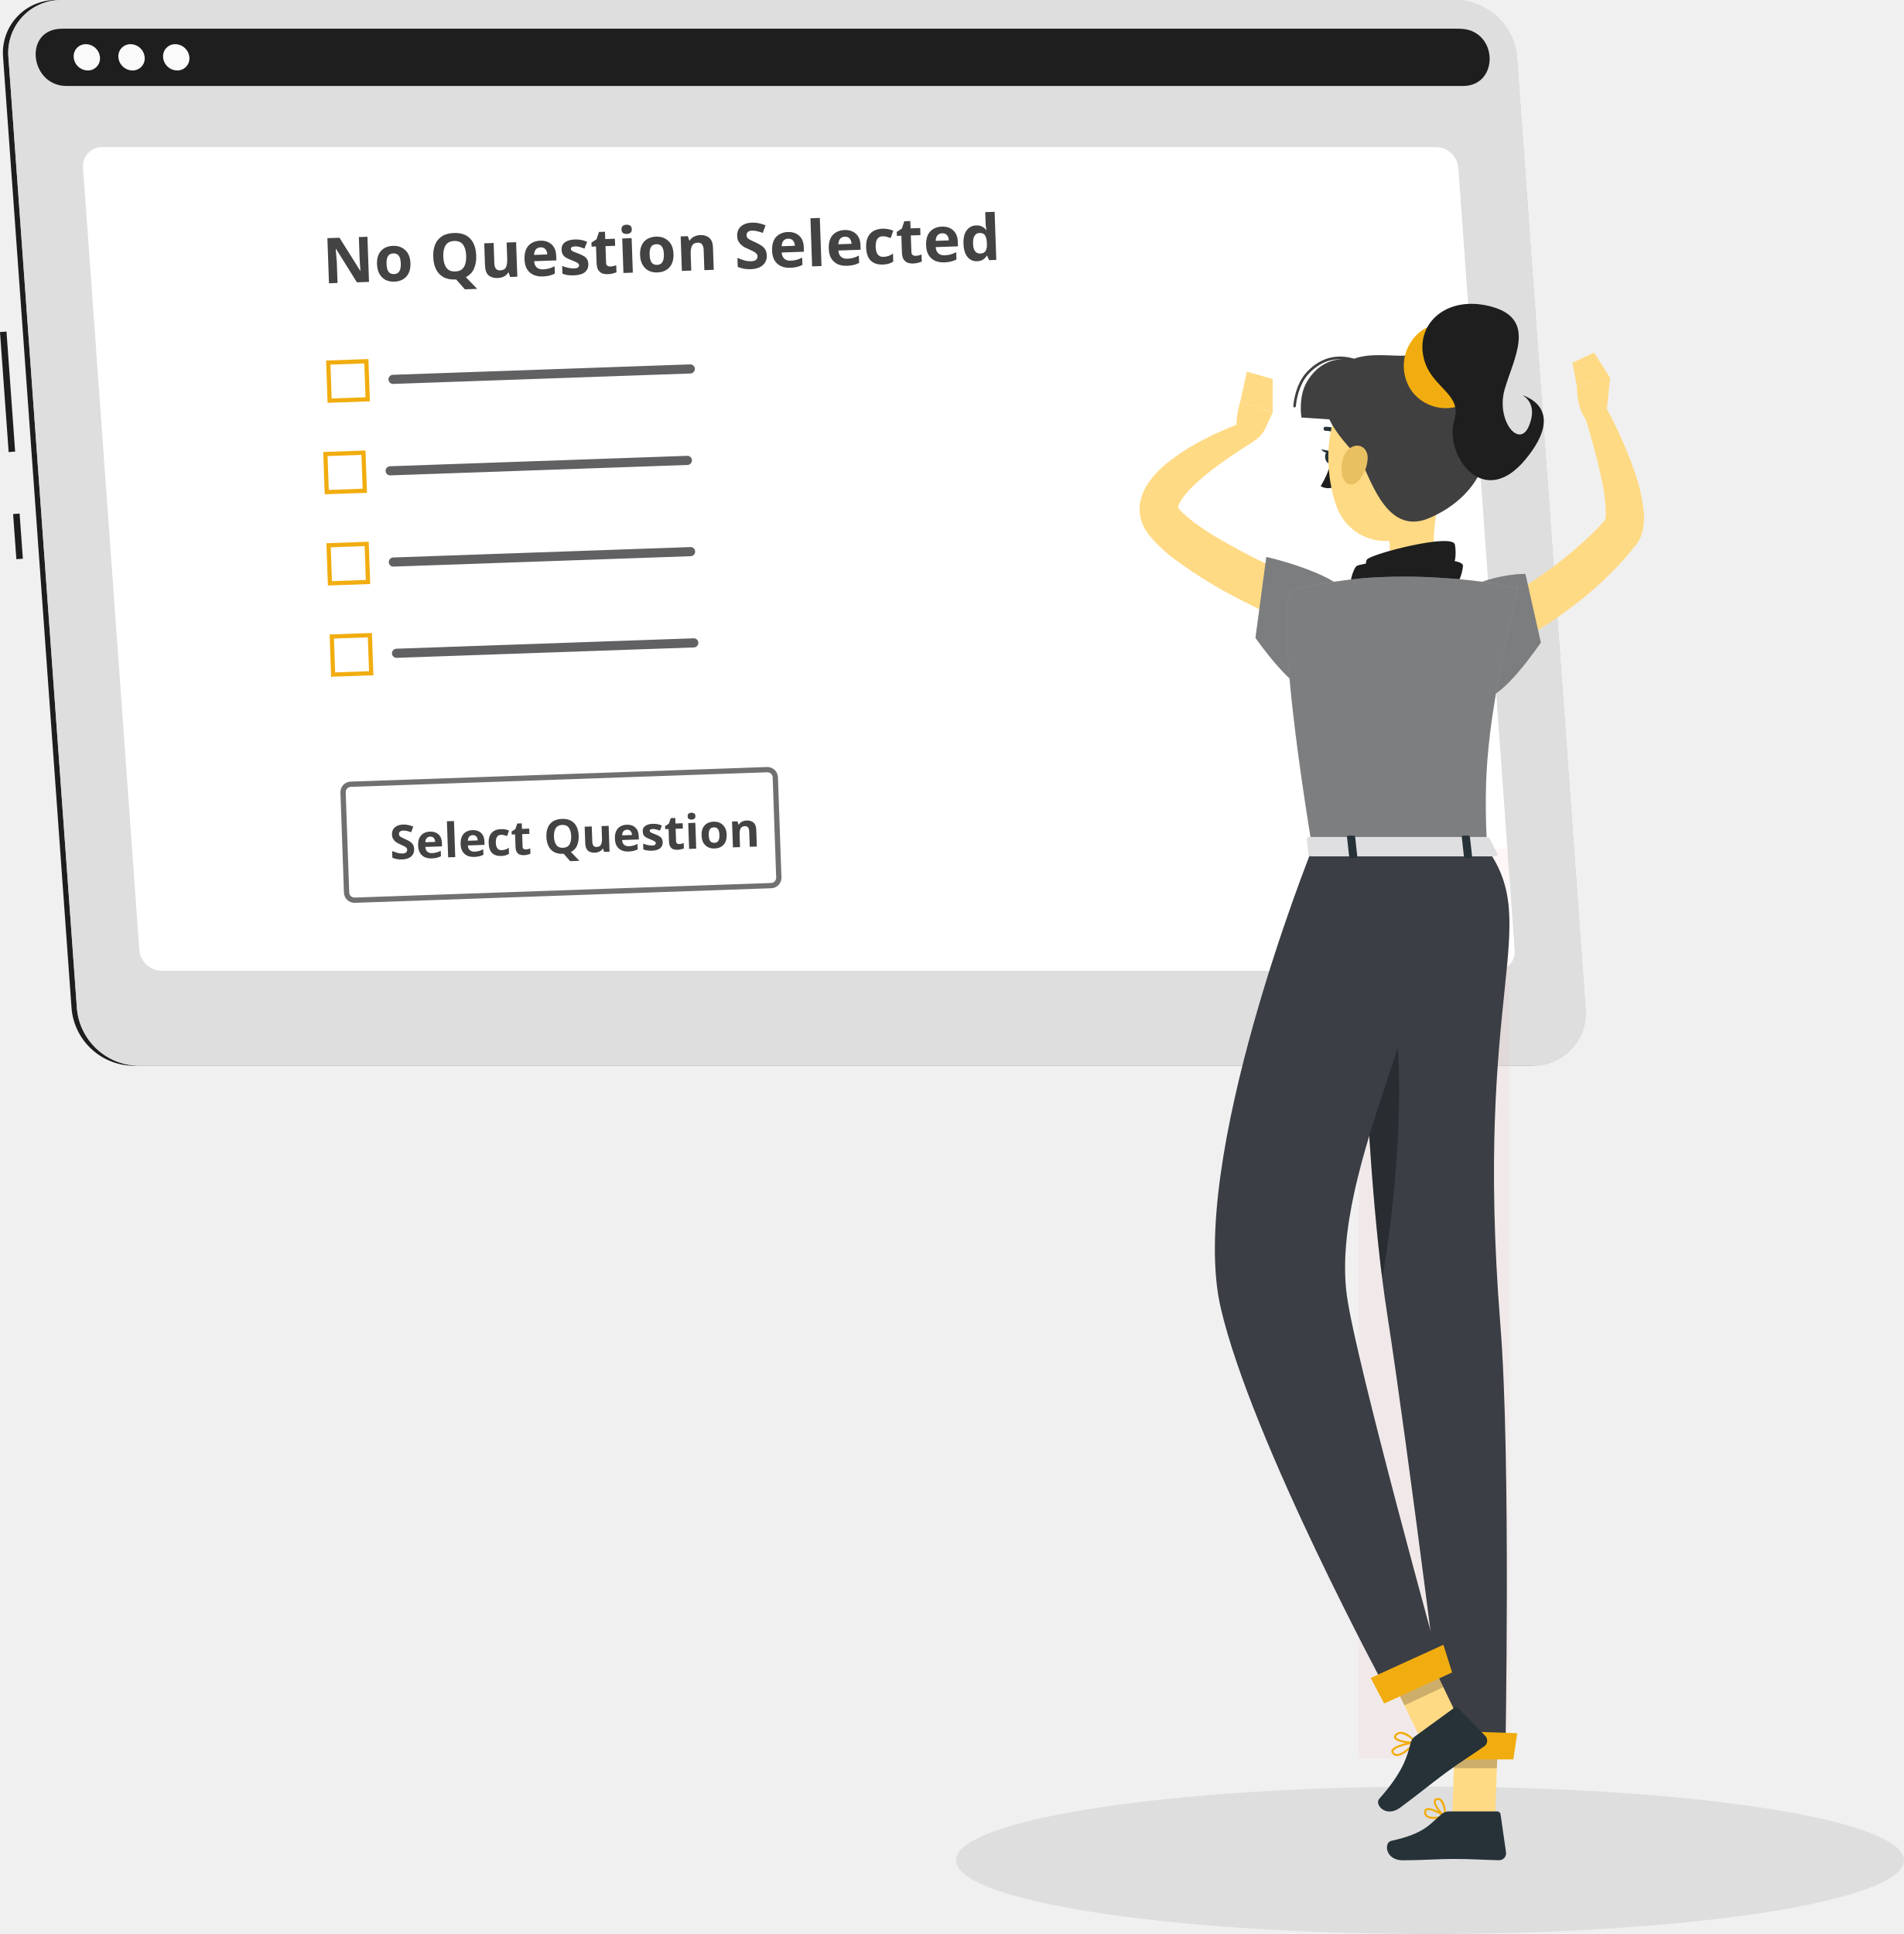
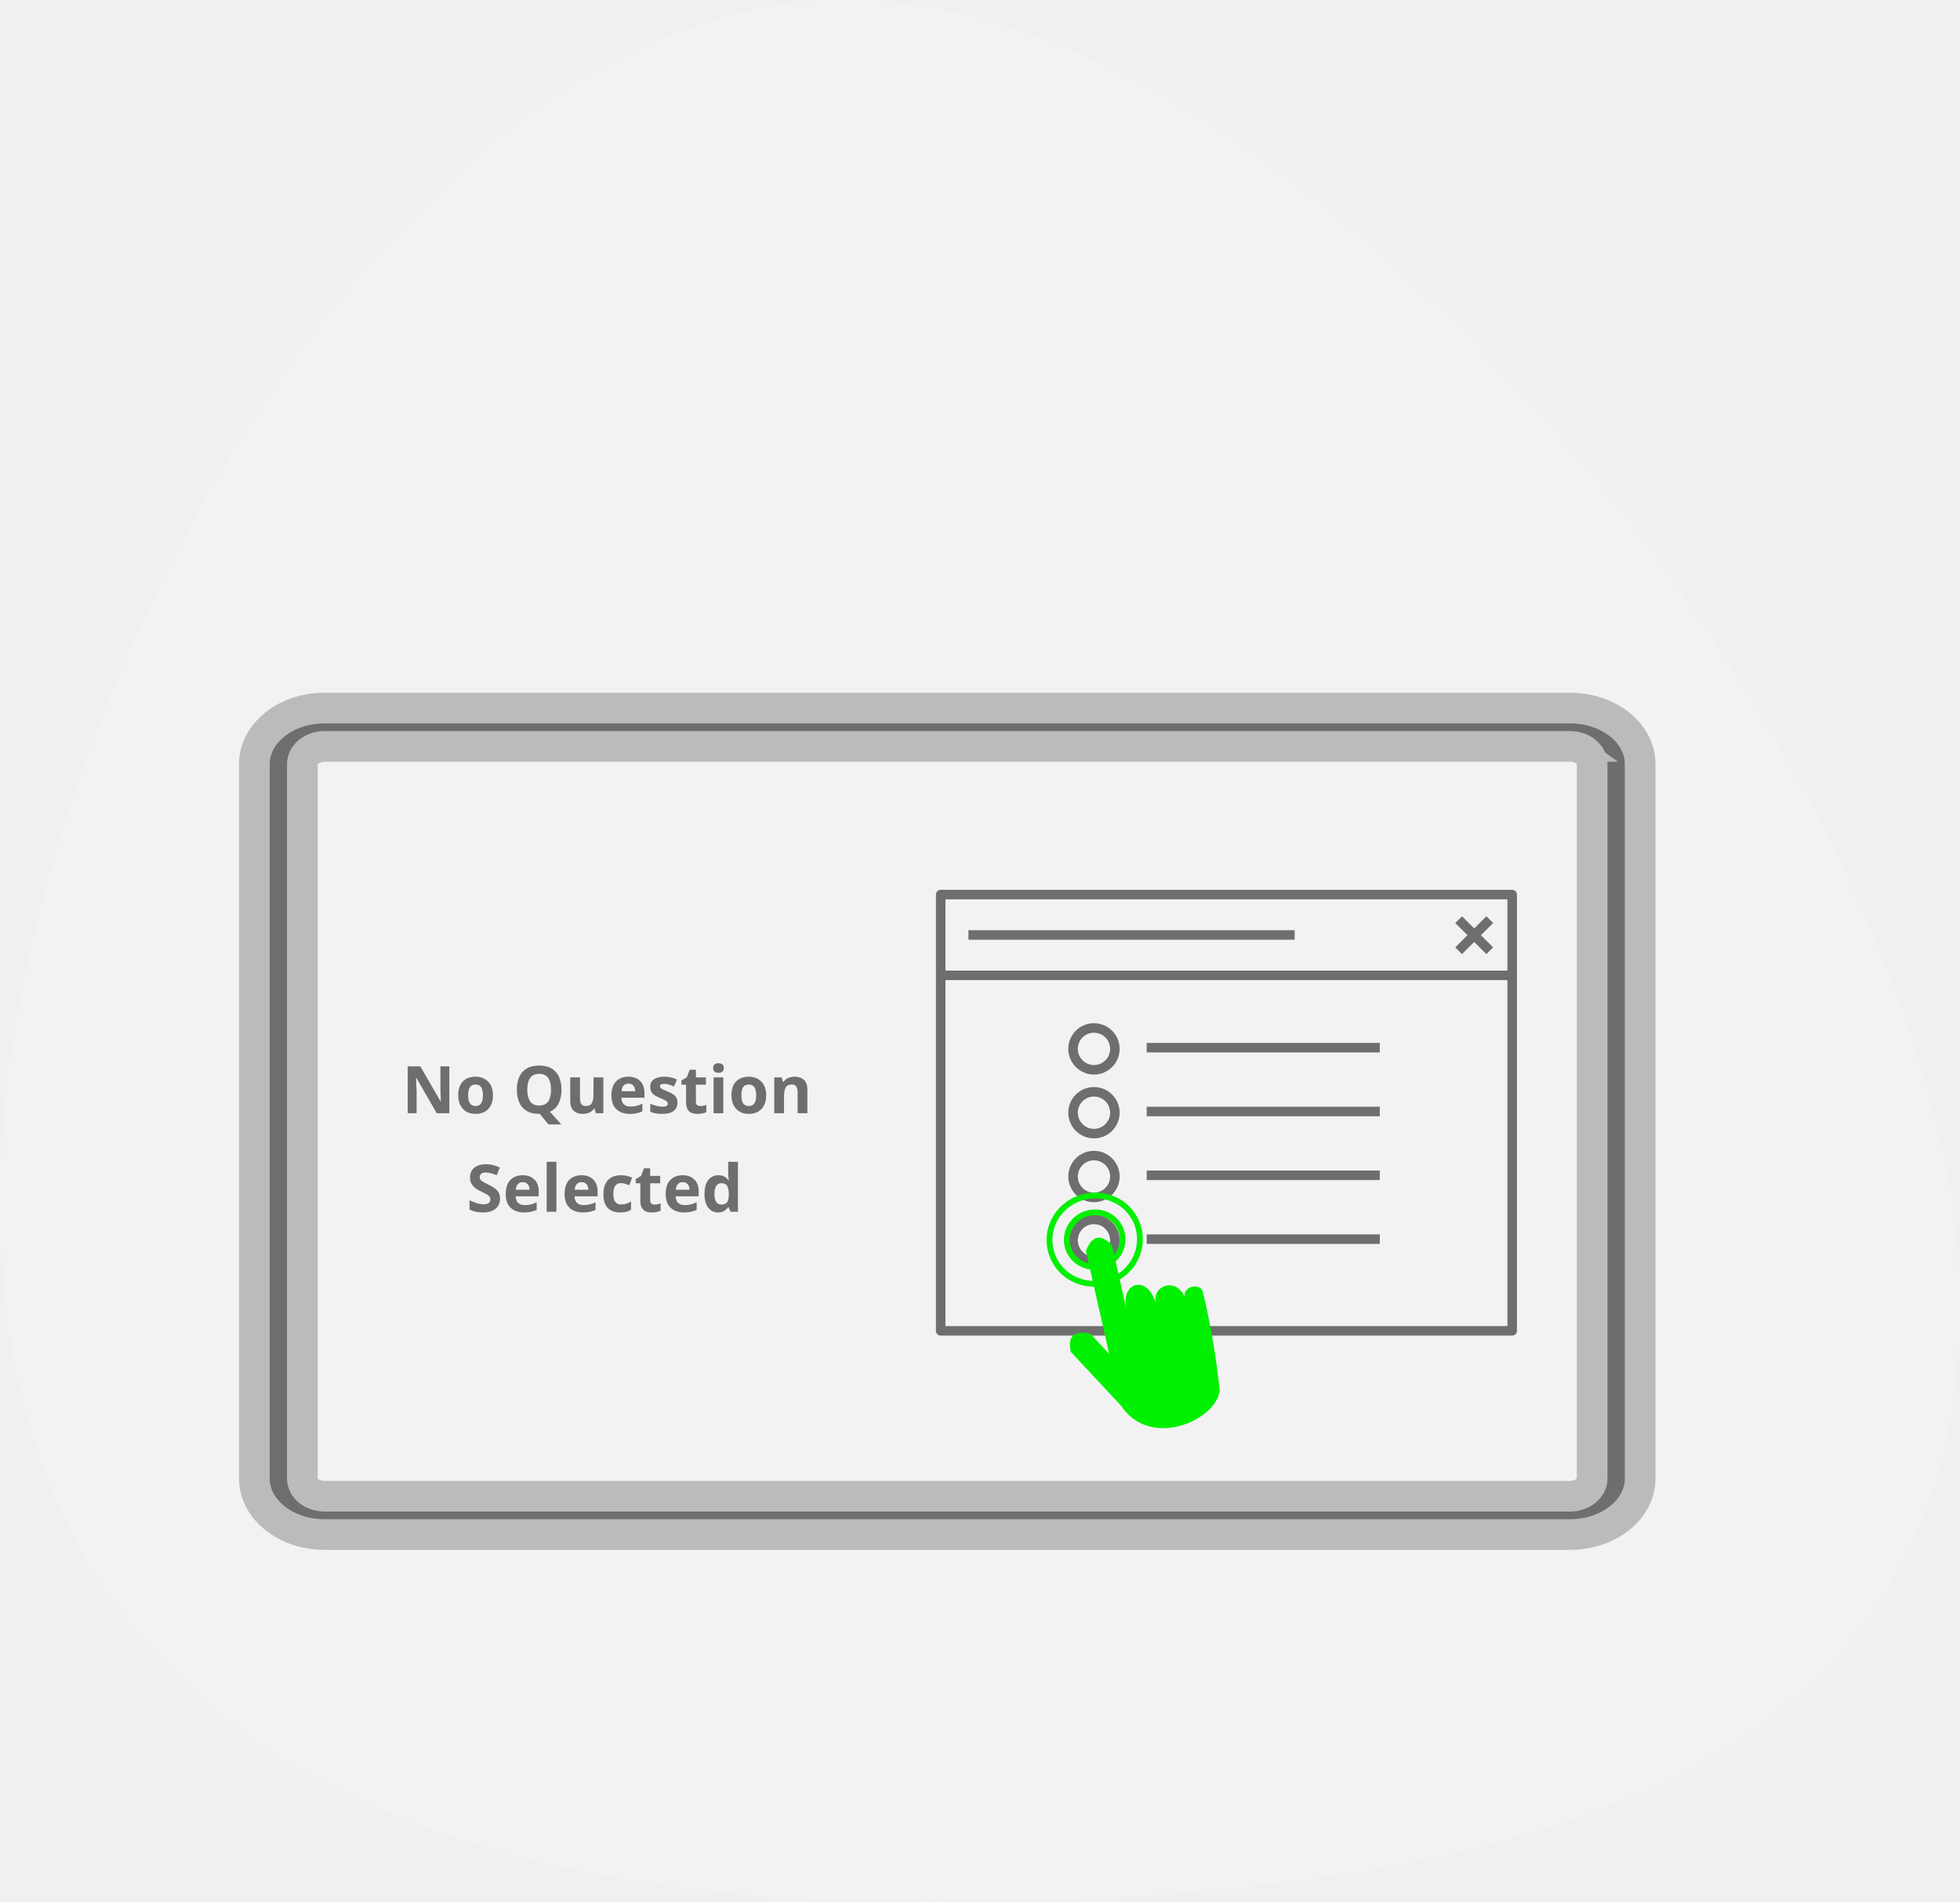
- <svg xmlns="http://www.w3.org/2000/svg" width="360.84" height="366.566" viewBox="0 0 360.84 366.566">
-   <defs>
-     <clipPath id="clip-path">
-       <rect id="Rectangle_2577" data-name="Rectangle 2577" width="8.477" height="9.727" fill="none" />
-     </clipPath>
-     <clipPath id="clip-path-2">
-       <rect id="Rectangle_2579" data-name="Rectangle 2579" width="7.163" height="60.62" fill="none" />
-     </clipPath>
-     <clipPath id="clip-path-3">
-       <rect id="Rectangle_2581" data-name="Rectangle 2581" width="11.719" height="12.235" fill="none" />
-     </clipPath>
-     <clipPath id="clip-path-4">
-       <rect id="Rectangle_2582" data-name="Rectangle 2582" width="43.296" height="159.939" fill="none" />
-     </clipPath>
-     <clipPath id="clip-path-5">
-       <rect id="Rectangle_2583" data-name="Rectangle 2583" width="17.707" height="25.436" fill="none" />
-     </clipPath>
-   </defs>
-   <g id="No_Question_Selected" transform="translate(-127.211 -119.001)">
-     <rect id="Rectangle_2521" data-name="Rectangle 2521" width="10.724" height="0.308" transform="translate(397.877 427.149)" fill="#ebebeb" />
-     <path id="Path_13457" data-name="Path 13457" d="M235.757,363.931c0,7.715-40.215,13.968-89.823,13.968s-89.823-6.253-89.823-13.968,40.215-13.968,89.823-13.968,89.823,6.254,89.823,13.968" transform="translate(252.295 107.667)" fill="#dedede" />
-     <rect id="Rectangle_2573" data-name="Rectangle 2573" width="1.233" height="22.809" transform="translate(127.211 181.934) rotate(-4.119)" fill="#1e1e1e" />
-     <rect id="Rectangle_2574" data-name="Rectangle 2574" width="1.234" height="8.58" transform="translate(129.695 216.432) rotate(-4.123)" fill="#1e1e1e" />
-     <g id="Group_4185" data-name="Group 4185">
-       <path id="Path_13458" data-name="Path 13458" d="M392.413,298.464H128.222A11.9,11.9,0,0,1,116.576,287.6L103.6,107.329a10,10,0,0,1,10.081-10.863H377.867a11.9,11.9,0,0,1,11.647,10.863L402.5,287.6a10,10,0,0,1-10.082,10.865" transform="translate(24.196 22.537)" fill="#1e1e1e" />
-       <path id="Path_13459" data-name="Path 13459" d="M393.234,298.464H129.043A11.9,11.9,0,0,1,117.4,287.6l-12.98-180.27A10,10,0,0,1,114.5,96.466H378.688a11.9,11.9,0,0,1,11.647,10.863L403.316,287.6a10,10,0,0,1-10.082,10.865" transform="translate(24.388 22.537)" fill="#c5c7cc" />
-       <g id="Group_4220" data-name="Group 4220" transform="translate(128.776 119.001)">
-         <path id="Path_13460" data-name="Path 13460" d="M393.234,298.464H129.043A11.9,11.9,0,0,1,117.4,287.6l-12.98-180.27A10,10,0,0,1,114.5,96.466H378.688a11.9,11.9,0,0,1,11.647,10.863L403.316,287.6a10,10,0,0,1-10.082,10.865" transform="translate(-104.388 -96.465)" fill="#dedede" />
-         <rect id="Rectangle_2575" data-name="Rectangle 2575" width="298.957" height="201.999" transform="translate(0.001)" fill="none" />
-       </g>
-       <path id="Path_13461" data-name="Path 13461" d="M378.1,100.869H113.905q-.448,0-.885.036c-6.754.556-5.374,10.829,1.442,10.829H379.1c6.816,0,6.716-10.272-.117-10.829q-.442-.035-.891-.036" transform="translate(25.371 23.566)" fill="#1e1e1e" />
-       <path id="Path_13462" data-name="Path 13462" d="M119.423,105.744a2.287,2.287,0,0,1-2.312,2.491,2.719,2.719,0,0,1-2.67-2.491,2.287,2.287,0,0,1,2.312-2.491,2.719,2.719,0,0,1,2.67,2.491" transform="translate(26.735 24.122)" fill="#fafafa" />
-       <path id="Path_13463" data-name="Path 13463" d="M126.291,105.744a2.287,2.287,0,0,1-2.312,2.491,2.719,2.719,0,0,1-2.67-2.491,2.287,2.287,0,0,1,2.312-2.491,2.719,2.719,0,0,1,2.67,2.491" transform="translate(28.339 24.122)" fill="#fafafa" />
-       <path id="Path_13464" data-name="Path 13464" d="M133.159,105.744a2.287,2.287,0,0,1-2.312,2.491,2.719,2.719,0,0,1-2.67-2.491,2.287,2.287,0,0,1,2.312-2.491,2.719,2.719,0,0,1,2.67,2.491" transform="translate(29.944 24.122)" fill="#fafafa" />
-       <path id="Path_13465" data-name="Path 13465" d="M383.548,275.191H130.774a4.3,4.3,0,0,1-4.221-3.939L115.877,123a3.616,3.616,0,0,1,3.655-3.939H372.306A4.3,4.3,0,0,1,376.527,123L387.2,271.252a3.616,3.616,0,0,1-3.655,3.939" transform="translate(27.069 27.817)" fill="#fff" />
-       <path id="Path_13466" data-name="Path 13466" d="M256.166,212.088l-4.114-57.14-12.468-7.505h-34.3l4.656,64.646Z" transform="translate(47.959 34.446)" fill="#fff" />
-       <g id="Group_4228" data-name="Group 4228" transform="matrix(0.999, -0.035, 0.035, 0.999, -1.756, 5.646)">
-         <g id="Group_4227" data-name="Group 4227" transform="translate(-35 -3)">
-           <g id="Rectangle_2587" data-name="Rectangle 2587" transform="translate(219.211 271.285)" fill="#fff" stroke="#707070" stroke-width="1">
-             <rect width="83" height="23" rx="2" stroke="none" />
-             <rect x="0.5" y="0.5" width="82" height="22" rx="1.5" fill="none" />
-           </g>
-           <text id="Select_Question" data-name="Select Question" transform="translate(228.211 286.285)" fill="#434344" font-size="9" font-family="NunitoSans-Bold, Nunito Sans" font-weight="700">
-             <tspan x="0" y="0">Select Question</tspan>
-           </text>
-         </g>
-         <g id="Group_4223" data-name="Group 4223" transform="translate(184.211 188.33)">
-           <g id="Group_4137" data-name="Group 4137" transform="translate(0.153 0)">
-             <path id="Path_13267" data-name="Path 13267" d="M463.025,146.12H455v8.025h8.025Zm-.8,7.223H455.8v-6.42h6.42Z" transform="translate(-455 -146.12)" fill="#f1ad0f" />
-             <rect id="Rectangle_2410" data-name="Rectangle 2410" width="58.12" height="1.731" rx="0.866" transform="translate(11.692 3.147)" fill="#616062" />
-           </g>
-           <g id="Group_4224" data-name="Group 4224" transform="translate(-1.001 17.31)">
-             <path id="Path_13267-2" data-name="Path 13267" d="M463.025,146.12H455v8.025h8.025Zm-.8,7.223H455.8v-6.42h6.42Z" transform="translate(-455 -146.12)" fill="#f1ad0f" />
-             <rect id="Rectangle_2410-2" data-name="Rectangle 2410" width="58.12" height="1.731" rx="0.866" transform="translate(11.692 3.147)" fill="#616062" />
-           </g>
-           <g id="Group_4225" data-name="Group 4225" transform="translate(-1.001 34.62)">
-             <path id="Path_13267-3" data-name="Path 13267" d="M463.025,146.12H455v8.025h8.025Zm-.8,7.223H455.8v-6.42h6.42Z" transform="translate(-455 -146.12)" fill="#f1ad0f" />
-             <rect id="Rectangle_2410-3" data-name="Rectangle 2410" width="58.12" height="1.731" rx="0.866" transform="translate(11.692 3.147)" fill="#616062" />
-           </g>
-           <g id="Group_4226" data-name="Group 4226" transform="translate(-1.001 51.93)">
-             <path id="Path_13267-4" data-name="Path 13267" d="M463.025,146.12H455v8.025h8.025Zm-.8,7.223H455.8v-6.42h6.42Z" transform="translate(-455 -146.12)" fill="#f1ad0f" />
-             <rect id="Rectangle_2410-4" data-name="Rectangle 2410" width="58.12" height="1.731" rx="0.866" transform="translate(11.692 3.147)" fill="#616062" />
-           </g>
-         </g>
-         <text id="No_Question_Selected-2" data-name="No Question Selected" transform="translate(184.342 173.713)" fill="#434344" font-size="12" font-family="NunitoSans-Bold, Nunito Sans" font-weight="700">
-           <tspan x="0" y="0">No Question Selected</tspan>
-         </text>
-       </g>
+ <svg xmlns="http://www.w3.org/2000/svg" width="358" height="347.33" viewBox="0 0 358 347.33">
+   <g id="No_question_Selected" transform="translate(-73.936 -0.536)">
+     <path id="Path_13296" data-name="Path 13296" d="M186-29c88,8,196,150.187,196,238S298.815,318,192.5,318,24,277.813,24,190,98-37,186-29Z" transform="translate(49.936 29.866)" fill="#f2f2f2" />
+     <g id="no__quesion" data-name="no _quesion" transform="translate(244.884 163.063)">
+       <path id="Path_13281" data-name="Path 13281" d="M199.057,83.453H94.671a.87.87,0,0,0-.87.87V164a.87.87,0,0,0,.87.87H199.057a.87.87,0,0,0,.87-.87V84.323A.869.869,0,0,0,199.057,83.453Zm-.87,1.739V98.206H95.541V85.192ZM95.541,163.13V99.945H198.187v63.187H95.541Z" transform="translate(-93.801 -83.453)" fill="#6e6e6e" />
+       <path id="Path_13282" data-name="Path 13282" d="M553.043,113.71l2.224-2.225,2.225,2.225,1.229-1.231-2.224-2.225,2.224-2.224-1.229-1.23-2.225,2.225-2.224-2.225-1.232,1.23,2.225,2.224-2.225,2.225Z" transform="translate(-456.95 -101.965)" fill="#6e6e6e" />
+       <path id="Path_13283" data-name="Path 13283" d="M122.47,119.06h59.585V120.8H122.47Z" transform="translate(-116.532 -111.685)" fill="#6e6e6e" />
+       <path id="Path_13284" data-name="Path 13284" d="M279.71,218.47h42.571v1.739H279.71Z" transform="translate(-241.205 -190.506)" fill="#6e6e6e" />
+       <path id="Path_13285" data-name="Path 13285" d="M215.235,201.08a4.69,4.69,0,1,0,4.689,4.689A4.7,4.7,0,0,0,215.235,201.08Zm0,7.64a2.95,2.95,0,1,1,2.95-2.951A2.955,2.955,0,0,1,215.235,208.72Z" transform="translate(-186.365 -176.718)" fill="#6e6e6e" />
+       <path id="Path_13286" data-name="Path 13286" d="M279.71,274.75h42.571v1.739H279.71Z" transform="translate(-241.205 -235.129)" fill="#6e6e6e" />
+       <path id="Path_13287" data-name="Path 13287" d="M215.235,257.36a4.69,4.69,0,1,0,4.689,4.689A4.7,4.7,0,0,0,215.235,257.36Zm0,7.639a2.95,2.95,0,1,1,2.95-2.951A2.956,2.956,0,0,1,215.235,265Z" transform="translate(-186.365 -221.341)" fill="#6e6e6e" />
+       <path id="Path_13288" data-name="Path 13288" d="M279.71,331.02h42.571v1.739H279.71Z" transform="translate(-241.205 -279.745)" fill="#6e6e6e" />
+       <path id="Path_13289" data-name="Path 13289" d="M215.235,313.63a4.69,4.69,0,1,0,4.689,4.69A4.7,4.7,0,0,0,215.235,313.63Zm0,7.641a2.951,2.951,0,1,1,2.95-2.951A2.955,2.955,0,0,1,215.235,321.271Z" transform="translate(-186.365 -265.957)" fill="#6e6e6e" />
+       <path id="Path_13290" data-name="Path 13290" d="M279.71,387.31h42.571v1.739H279.71Z" transform="translate(-241.205 -324.376)" fill="#6e6e6e" />
+       <path id="Path_13291" data-name="Path 13291" d="M215.235,369.91a4.69,4.69,0,1,0,4.689,4.692A4.7,4.7,0,0,0,215.235,369.91Zm0,7.642a2.951,2.951,0,1,1,2.95-2.95A2.955,2.955,0,0,1,215.235,377.552Z" transform="translate(-186.365 -310.58)" fill="#6e6e6e" />
    </g>
-     <g id="Group_4214" data-name="Group 4214" transform="translate(343.179 176.589)">
-       <g id="Group_4218" data-name="Group 4218" transform="translate(0 0)">
-         <path id="Path_13481" data-name="Path 13481" d="M353.688,117.023c.87-.436,1.906-1,2.864-1.525.976-.536,1.947-1.1,2.9-1.677,1.906-1.173,3.826-2.333,5.65-3.621a75.031,75.031,0,0,0,10.228-8.418c.406-.372.752-.784,1.128-1.176l.554-.6.278-.3.139-.15c.036-.039.028-.03.011-.008l-.031.048c-.139.259-.023.181.03-.07a5.311,5.311,0,0,0,.137-1.061,29.2,29.2,0,0,0-.709-6.146c-.866-4.364-2.177-8.851-3.474-13.248l3.78-1.658a79.751,79.751,0,0,1,5.946,13.229,31,31,0,0,1,1.672,7.679,11.884,11.884,0,0,1-.081,2.443,7.4,7.4,0,0,1-1.19,3.194l-.161.225-.126.163-.15.183-.3.364-.6.73c-.406.48-.79.987-1.221,1.437a69.212,69.212,0,0,1-11.071,9.876c-1.982,1.449-4.008,2.824-6.112,4.076q-1.572.951-3.188,1.834c-1.093.608-2.132,1.136-3.373,1.718Z" transform="translate(-289.212 -58.57)" fill="#ffda84" />
-         <path id="Path_13482" data-name="Path 13482" d="M344.741,353.168a9.885,9.885,0,0,0,2.151-.292.192.192,0,0,0,.062-.348c-.279-.184-2.754-1.781-3.7-1.352a.658.658,0,0,0-.384.543,1.1,1.1,0,0,0,.32,1.025,2.33,2.33,0,0,0,1.553.424m1.605-.567c-1.418.283-2.486.234-2.9-.142a.728.728,0,0,1-.2-.687.274.274,0,0,1,.161-.244c.5-.226,1.926.463,2.935,1.073" transform="translate(-288.918 -66.001)" fill="#f1ad0f" />
-         <path id="Path_13483" data-name="Path 13483" d="M346.9,352.828a.183.183,0,0,0,.1-.026.192.192,0,0,0,.1-.166c0-.1-.012-2.446-.9-3.23a1,1,0,0,0-.817-.258.672.672,0,0,0-.65.538c-.184.918,1.3,2.676,2.075,3.118a.2.2,0,0,0,.1.024m-1.386-3.3a.623.623,0,0,1,.427.169,4.415,4.415,0,0,1,.755,2.566c-.775-.619-1.7-1.94-1.588-2.5.018-.091.071-.2.318-.231a.675.675,0,0,1,.088-.006" transform="translate(-288.968 -65.948)" fill="#f1ad0f" />
-         <path id="Path_13484" data-name="Path 13484" d="M345.778,93.114c-.948,4.835-2.946,14.629.438,17.856,0,0-1.322,4.905-10.307,4.905-9.879,0-4.721-4.905-4.721-4.905,5.393-1.287,5.253-5.287,4.314-9.045Z" transform="translate(-288.564 -58.996)" fill="#ffda84" />
-         <path id="Path_13485" data-name="Path 13485" d="M329.264,113.318c-1.551.21-.232-3.808.4-4.223,1.455-.962,20.285-2.325,20.162-.04-.078.984-.54,2.9-1.363,3.555s-5.661-1.318-19.2.708" transform="translate(-288.529 -59.395)" fill="#1e1e1e" />
-         <path id="Path_13486" data-name="Path 13486" d="M332.409,111.87c-1.232.416-1.115-3.632-.7-4.119.971-1.127,16.212-5.042,16.665-2.826.174.956.258,2.867-.266,3.608s-5-.485-15.7,3.337" transform="translate(-288.607 -59.298)" fill="#1e1e1e" />
-         <path id="Path_13487" data-name="Path 13487" d="M326.519,84.1a.385.385,0,0,1-.322-.141,3.074,3.074,0,0,0-2.52-1.195.386.386,0,0,1-.084-.768,3.829,3.829,0,0,1,3.2,1.474.386.386,0,0,1-.275.629" transform="translate(-288.385 -58.694)" fill="#263238" />
-         <path id="Path_13488" data-name="Path 13488" d="M324.618,89.049a17.541,17.541,0,0,1-1.921,4.4,2.827,2.827,0,0,0,2.375.208Z" transform="translate(-288.37 -58.886)" fill="#1e1e1e" />
-         <path id="Path_13489" data-name="Path 13489" d="M325.117,87.8c.064.654-.231,1.218-.658,1.261s-.827-.454-.891-1.109.231-1.218.658-1.26.827.454.891,1.108" transform="translate(-288.394 -58.822)" fill="#263238" />
-         <path id="Path_13490" data-name="Path 13490" d="M324.4,86.7l-1.616-.3s.927,1.148,1.616.3" transform="translate(-288.373 -58.814)" fill="#263238" />
-         <path id="Path_13491" data-name="Path 13491" d="M356.473,352.206h-8.149l.639-18.871h8.149Z" transform="translate(-289.066 -65.519)" fill="#ffda84" />
-         <path id="Path_13492" data-name="Path 13492" d="M347.334,351.763h9.154a.645.645,0,0,1,.651.556l1.043,7.244a1.309,1.309,0,0,1-1.307,1.449c-3.192-.054-4.73-.242-8.756-.242-2.477,0-6.1.258-9.516.258-3.345,0-3.6-3.383-2.178-3.689,6.387-1.374,7.395-3.268,9.547-5.074a2.127,2.127,0,0,1,1.362-.5" transform="translate(-288.721 -66.019)" fill="#263238" />
-         <g id="Group_4188" data-name="Group 4188" transform="translate(59.57 267.822)" opacity="0.2">
-           <g id="Group_4187" data-name="Group 4187">
-             <g id="Group_4186" data-name="Group 4186" clip-path="url(#clip-path)">
-               <path id="Path_13493" data-name="Path 13493" d="M357.123,333.341H348.97l-.325,9.727H356.8Z" transform="translate(-348.645 -333.341)" />
-             </g>
-           </g>
-         </g>
-         <path id="Path_13494" data-name="Path 13494" d="M322.4,121.951a159.692,159.692,0,0,1-14.642-6.571,88.243,88.243,0,0,1-14.013-8.536,32.094,32.094,0,0,1-3.329-2.987c-.27-.292-.543-.562-.809-.9a12.7,12.7,0,0,1-.853-1.1,7.764,7.764,0,0,1-1.3-3.511,7.932,7.932,0,0,1,.478-3.522,10.722,10.722,0,0,1,1.369-2.537,18.154,18.154,0,0,1,3.3-3.424,40.721,40.721,0,0,1,7.1-4.539c1.206-.641,2.435-1.218,3.681-1.749s2.473-1.041,3.8-1.5l1.728,3.748c-4.244,2.674-8.639,5.613-11.871,8.91a13.372,13.372,0,0,0-1.9,2.422c-.463.766-.457,1.34-.378,1.295.04,0,.024-.018.138.1l.386.415c.146.173.351.352.536.53a24.782,24.782,0,0,0,2.625,2.11,62.572,62.572,0,0,0,6.259,3.862c2.193,1.218,4.449,2.383,6.747,3.489,4.585,2.2,9.337,4.309,14,6.239Z" transform="translate(-287.412 -58.669)" fill="#ffda84" />
-         <path id="Path_13495" data-name="Path 13495" d="M311.815,82.06l1.347-2.922-6.125-2.127s-1.908,5.742.367,8.392a5.877,5.877,0,0,0,4.411-3.343" transform="translate(-287.925 -58.559)" fill="#ffda84" />
-         <path id="Path_13496" data-name="Path 13496" d="M313.183,72.664l-4.9-1.412-1.229,5.6,6.125,2.127Z" transform="translate(-287.946 -58.402)" fill="#ffda84" />
-         <path id="Path_13497" data-name="Path 13497" d="M378.194,79.3l.714-6.829L372.6,73.953s-.093,6.4,3.246,7.422Z" transform="translate(-289.725 -58.435)" fill="#ffda84" />
-         <path id="Path_13498" data-name="Path 13498" d="M375.843,67.555l-4.112,1.92.841,4.344,6.312-1.484Z" transform="translate(-289.702 -58.302)" fill="#ffda84" />
-         <path id="Path_13499" data-name="Path 13499" d="M346.906,83c.3,8.081.6,11.5-3.057,16.019-5.493,6.8-15.485,5.4-18.19-2.431-2.436-7.047-2.512-19.08,5.037-23.051A11.03,11.03,0,0,1,346.906,83" transform="translate(-288.411 -58.429)" fill="#ffda84" />
-         <path id="Path_13500" data-name="Path 13500" d="M343.364,98.844c7.934-3.428,13.152-10.658,10.949-21.961C352.205,66.069,344.9,65,341.889,67.244s-10.533-1.1-15.044,2.7c-7.816,6.577-.426,13.668,3.422,17.87,2.3,4.726,5.311,14.4,13.1,11.034" transform="translate(-288.389 -58.267)" fill="#404040" />
-         <path id="Path_13501" data-name="Path 13501" d="M340.491,74.822a8.062,8.062,0,1,0,1.775-11.592,8.3,8.3,0,0,0-1.775,11.592" transform="translate(-288.811 -58.148)" fill="#f1ad0f" />
-         <path id="Path_13502" data-name="Path 13502" d="M342.648,67.777c-1.145-6.515,5.021-11.54,13.266-9.112S359.8,68.4,358.107,74.24s2.746,11.4,4.6,6.951-1.263-5.818-1.263-5.818,8.755,2.27.622,12.139-15.495-1.028-13.5-7.46c1.609-5.2-4.831-6.114-5.914-12.275" transform="translate(-288.908 -58.044)" fill="#1e1e1e" />
-         <path id="Path_13503" data-name="Path 13503" d="M333.765,70.532C330,68.569,323.627,66.981,320,73.084c-1.715,2.886-1.051,6.8-1.051,6.8l11.08.737Z" transform="translate(-288.265 -58.335)" fill="#404040" />
-         <path id="Path_13504" data-name="Path 13504" d="M317.605,77.956h-.016a.244.244,0,0,1-.228-.258c.011-.166.278-4.08,2.64-6.535,5.71-5.932,12.4-1.012,14.319.638a.243.243,0,0,1-.317.369c-1.834-1.579-8.238-6.294-13.651-.669-2.238,2.324-2.5,6.188-2.506,6.227a.243.243,0,0,1-.242.228" transform="translate(-288.225 -58.323)" fill="#404040" />
-         <path id="Path_13505" data-name="Path 13505" d="M331.715,88.016a6.743,6.743,0,0,1-1.611,4.161c-1.344,1.572-2.884.8-3.24-.946-.318-1.569,0-4.278,1.7-5.227,1.674-.936,3.167.212,3.154,2.012" transform="translate(-288.48 -58.794)" fill="#e9c061" />
-         <path id="Path_13506" data-name="Path 13506" d="M330.053,164.169s.519,56.565,5.426,88.086c3.963,25.459,11.3,84.335,11.3,84.335H357.89s1.086-56.839-.926-82.019c-5.091-63.719,8.046-75.632-2.555-90.4Z" transform="translate(-288.57 -60.925)" fill="#263238" />
-         <g id="Group_4191" data-name="Group 4191" transform="translate(41.483 103.244)" opacity="0.1">
-           <path id="Path_13507" data-name="Path 13507" d="M330.053,164.169s.519,56.565,5.426,88.086c3.963,25.459,11.3,84.335,11.3,84.335H357.89s1.086-56.839-.926-82.019c-5.091-63.719,8.046-75.632-2.555-90.4Z" transform="translate(-330.053 -164.168)" fill="#fff" />
-           <rect id="Rectangle_2578" data-name="Rectangle 2578" width="28.622" height="172.421" fill="#ffb1b1" />
-         </g>
-         <g id="Group_4194" data-name="Group 4194" transform="translate(42.022 124.088)" opacity="0.3">
-           <g id="Group_4193" data-name="Group 4193">
-             <g id="Group_4192" data-name="Group 4192" clip-path="url(#clip-path-2)">
-               <path id="Path_13508" data-name="Path 13508" d="M335.909,190.414c3.9,17.073.788,43.963-1.343,55.8-2.257-17.978-3.4-41.278-3.96-58.351,2.014-3.269,3.921-3.483,5.3,2.549" transform="translate(-330.607 -185.595)" />
-             </g>
-           </g>
-         </g>
-         <path id="Path_13509" data-name="Path 13509" d="M345.679,341.477h14.154l.743-4.965L345.6,336Z" transform="translate(-288.992 -65.591)" fill="#f1ad0f" />
-         <path id="Path_13510" data-name="Path 13510" d="M349.8,114.969c1.331-2.647,8.488-4.313,12.4-4.307l2.928,13S357.337,135.231,354.1,134c-3.829-1.447-7.146-13.364-4.293-19.036" transform="translate(-289.077 -59.472)" fill="#7c7d7f" />
-         <g id="Group_4197" data-name="Group 4197" transform="translate(59.652 51.19)" opacity="0.4">
-           <g id="Group_4196" data-name="Group 4196" transform="translate(0 0)">
-             <path id="Path_13511" data-name="Path 13511" d="M349.8,114.969c1.331-2.647,8.488-4.313,12.4-4.307l2.928,13S357.337,135.231,354.1,134c-3.829-1.447-7.146-13.364-4.293-19.036" transform="translate(-348.73 -110.662)" fill="#7c7d7f" />
-             <rect id="Rectangle_2580" data-name="Rectangle 2580" width="16.401" height="23.433" transform="translate(0.001 0)" fill="none" />
-           </g>
-         </g>
-         <path id="Path_13512" data-name="Path 13512" d="M341.219,338.353a.192.192,0,0,0,.007-.192.2.2,0,0,0-.2-.1c-.41.061-4.01.633-4.5,1.662a.621.621,0,0,0,.038.608,1.07,1.07,0,0,0,.835.554c1.18.122,2.884-1.516,3.8-2.5a.163.163,0,0,0,.022-.03m-4.319,1.5c.333-.546,2.195-1.049,3.616-1.31-1.283,1.306-2.414,2.032-3.074,1.963a.693.693,0,0,1-.544-.369.241.241,0,0,1-.02-.245.4.4,0,0,1,.021-.039" transform="translate(-288.744 -65.647)" fill="#f1ad0f" />
-         <path id="Path_13513" data-name="Path 13513" d="M341.235,338.3a.175.175,0,0,0,.017-.039.191.191,0,0,0-.036-.188c-.06-.071-1.5-1.734-2.834-1.82a1.4,1.4,0,0,0-1.06.359c-.4.359-.365.67-.266.868.422.835,3.01,1.126,4.053.909a.2.2,0,0,0,.126-.089m-3.809-1.225a.807.807,0,0,1,.154-.175,1.008,1.008,0,0,1,.777-.262,4.465,4.465,0,0,1,2.318,1.421c-1.153.1-3.021-.253-3.275-.754a.216.216,0,0,1,.025-.231" transform="translate(-288.758 -65.598)" fill="#f1ad0f" />
-         <path id="Path_13514" data-name="Path 13514" d="M349.647,334.338l-7.453,3.311-3.321-6.912-4.34-9.051-.509-1.053,7.444-3.315.576,1.184,4.208,8.765Z" transform="translate(-288.678 -65.084)" fill="#ffda84" />
-         <g id="Group_4200" data-name="Group 4200" transform="translate(45.855 253.417)" opacity="0.2">
-           <g id="Group_4199" data-name="Group 4199">
-             <g id="Group_4198" data-name="Group 4198" clip-path="url(#clip-path-3)">
-               <path id="Path_13515" data-name="Path 13515" d="M346.266,327.3l-7.379,3.47-4.34-9.052,7.511-3.183Z" transform="translate(-334.547 -318.534)" />
-             </g>
-           </g>
-         </g>
-         <path id="Path_13516" data-name="Path 13516" d="M320.554,164.169s-23.809,59.183-17.356,87.052c5.832,25.187,31.621,72.887,31.621,72.887l9.972-5.005s-15.944-57.581-17.674-70.09c-3.364-24.34,18.266-58.7,18.266-84.844Z" transform="translate(-287.811 -60.925)" fill="#263238" />
-         <g id="Group_4203" data-name="Group 4203" transform="translate(14.278 103.244)" opacity="0.1">
-           <g id="Group_4202" data-name="Group 4202">
-             <g id="Group_4201" data-name="Group 4201" clip-path="url(#clip-path-4)">
-               <path id="Path_13517" data-name="Path 13517" d="M320.554,164.169s-23.809,59.183-17.356,87.052c5.832,25.187,31.621,72.887,31.621,72.887l9.972-5.005s-15.944-57.581-17.674-70.09c-3.364-24.34,18.266-58.7,18.266-84.844Z" transform="translate(-302.089 -164.169)" fill="#ffb1b1" />
-             </g>
-           </g>
-         </g>
-         <path id="Path_13518" data-name="Path 13518" d="M340.86,337l7.4-5.388a.648.648,0,0,1,.854.067l5.106,5.243a1.31,1.31,0,0,1-.2,1.941c-2.613,1.834-3.967,2.588-7.222,4.957-2,1.457-5.993,4.68-8.758,6.693-2.7,1.968-4.9-.615-3.932-1.7,4.355-4.868,5.273-7.879,5.949-10.606A2.128,2.128,0,0,1,340.86,337" transform="translate(-288.674 -65.468)" fill="#263238" />
-         <path id="Path_13519" data-name="Path 13519" d="M335,330.431l12.871-5.887-1.651-5.246-13.783,6.288Z" transform="translate(-288.635 -65.138)" fill="#f1ad0f" />
-         <path id="Path_13520" data-name="Path 13520" d="M327.087,114.217c-1.068-2.764-10.368-5.8-15.032-6.854L310,122.7s7.619,10.95,10.964,10.044c3.951-1.069,8.407-12.608,6.119-18.53" transform="translate(-288.026 -59.383)" fill="#7c7d7f" />
-         <g id="Group_4206" data-name="Group 4206" transform="translate(21.978 47.98)" opacity="0.4">
-           <g id="Group_4205" data-name="Group 4205">
-             <g id="Group_4204" data-name="Group 4204" clip-path="url(#clip-path-5)">
-               <path id="Path_13521" data-name="Path 13521" d="M327.087,114.217c-1.068-2.764-10.368-5.8-15.032-6.854L310,122.7s7.619,10.95,10.964,10.044c3.951-1.069,8.407-12.608,6.119-18.53" transform="translate(-310.004 -107.363)" fill="#7c7d7f" />
-             </g>
-           </g>
-         </g>
-         <path id="Path_13522" data-name="Path 13522" d="M317.039,113.548s-3.882,1.367,3.894,49.182h33.1c-.556-13.47-.571-21.775,5.867-49.419a97.743,97.743,0,0,0-14.054-1.851,105.3,105.3,0,0,0-15.029,0c-6.455.59-13.774,2.088-13.774,2.088" transform="translate(-288.19 -59.487)" fill="#d1d2d5" />
-         <g id="Group_4209" data-name="Group 4209" transform="translate(27.879 51.702)" opacity="0.4">
-           <path id="Path_13523" data-name="Path 13523" d="M317.039,113.548s-3.882,1.367,3.894,49.182h33.1c-.556-13.47-.571-21.775,5.867-49.419a97.743,97.743,0,0,0-14.054-1.851,105.3,105.3,0,0,0-15.029,0c-6.455.59-13.774,2.088-13.774,2.088" transform="translate(-316.07 -111.187)" />
-           <rect id="Rectangle_2584" data-name="Rectangle 2584" width="43.826" height="51.541" transform="translate(0)" fill="rgba(0,0,0,0)" />
-         </g>
-         <path id="Path_13524" data-name="Path 13524" d="M354.632,162.166l1.492,2.962c.116.23-.157.464-.539.464H320.877c-.3,0-.545-.146-.564-.334l-.3-2.962c-.02-.205.238-.378.564-.378h33.515a.6.6,0,0,1,.539.248" transform="translate(-288.297 -60.864)" fill="#d1d2d5" />
-         <g id="Group_4212" data-name="Group 4212" transform="translate(31.715 101.054)" opacity="0.3">
-           <path id="Path_13525" data-name="Path 13525" d="M354.632,162.166l1.492,2.962c.116.23-.157.464-.539.464H320.877c-.3,0-.545-.146-.564-.334l-.3-2.962c-.02-.205.238-.378.564-.378h33.515a.6.6,0,0,1,.539.248" transform="translate(-320.013 -161.918)" fill="#fff" />
-           <rect id="Rectangle_2585" data-name="Rectangle 2585" width="36.138" height="3.674" transform="translate(0.001)" fill="none" />
-         </g>
-         <path id="Path_13526" data-name="Path 13526" d="M350.95,165.906h.9c.178,0,.314-.092.3-.2l-.421-3.85c-.013-.113-.168-.2-.347-.2h-.9c-.179,0-.314.091-.3.2l.421,3.85c.013.112.168.2.347.2" transform="translate(-289.117 -60.857)" fill="#263238" />
-         <path id="Path_13527" data-name="Path 13527" d="M328.587,165.906h.9c.179,0,.314-.092.3-.2l-.42-3.85c-.013-.113-.168-.2-.348-.2h-.9c-.18,0-.315.091-.3.2l.42,3.85c.013.112.168.2.348.2" transform="translate(-288.509 -60.857)" fill="#263238" />
-       </g>
-     </g>
+     <path id="Path_13292" data-name="Path 13292" d="M84.973,95.866H312.5c7.056,0,12.793,4.581,12.793,10.213V236.606c0,5.632-5.737,10.213-12.793,10.213H84.973c-7.056,0-12.793-4.581-12.793-10.213V106.079C72.18,100.447,77.917,95.866,84.973,95.866Zm227.531,7H84.973c-2.205,0-4.029,1.458-4.029,3.216V236.606c0,1.761,1.826,3.216,4.029,3.216H312.5c2.205,0,4.029-1.458,4.029-3.216V106.079C316.533,104.318,314.708,102.863,312.5,102.863Z" transform="translate(48.219 34)" fill="#6e6e6e" stroke="#bbb" stroke-width="5.602" />
+     <path id="Path_13295" data-name="Path 13295" d="M329.942,199.538a138.182,138.182,0,0,0-3.044-17.87c-.354-1.981-3.792-1.2-3.342.782-1.52-3.559-5.768-2.329-5.364.975-1.447-5.056-6.416-3.745-5.3,1.2l-1.214-5.368a8.721,8.721,0,0,0,2.846-2.741,8.471,8.471,0,0,0-2.685-11.861,9.006,9.006,0,0,0-12.148,2.75,8.47,8.47,0,0,0,2.683,11.861,8.826,8.826,0,0,0,4.6,1.289l2.781,12.285-3.464-3.713c-2.483-.464-4.244-.053-3.563,3.322l9.185,9.845c5.3,8.024,17.334,2.74,18.026-2.753Zm-18.51-21.379-.5-2.2a5.443,5.443,0,0,0-.8-8.678,5.754,5.754,0,0,0-7.767,1.758,5.426,5.426,0,0,0,1.72,7.6,5.64,5.64,0,0,0,2.18.773l.47,2.08a7.724,7.724,0,0,1-3.806-1.129,7.413,7.413,0,0,1-2.349-10.379,7.95,7.95,0,0,1,10.712-2.425,7.417,7.417,0,0,1,2.349,10.379,7.713,7.713,0,0,1-2.209,2.224Zm-.777-3.435-.4-1.783c-2.1-2.107-3.692-1.678-4.755,1.077l.514,2.27a4.5,4.5,0,0,1-1.374-.557,4.374,4.374,0,0,1-1.384-6.117,4.7,4.7,0,0,1,6.331-1.433,4.374,4.374,0,0,1,1.384,6.117,4.81,4.81,0,0,1-.313.425Z" transform="translate(-33.219 54.991)" fill="#01f001" fill-rule="evenodd" />
+     <text id="No_Question_Selected-2" data-name="No QuestionSelected" transform="translate(185.936 203.866)" fill="#6e6e6e" font-size="12" font-family="Montserrat-SemiBold, Montserrat" font-weight="600">
+       <tspan x="-38.604" y="0">No Question</tspan>
+       <tspan x="-26.79" y="18">Selected</tspan>
+     </text>
  </g>
</svg>
